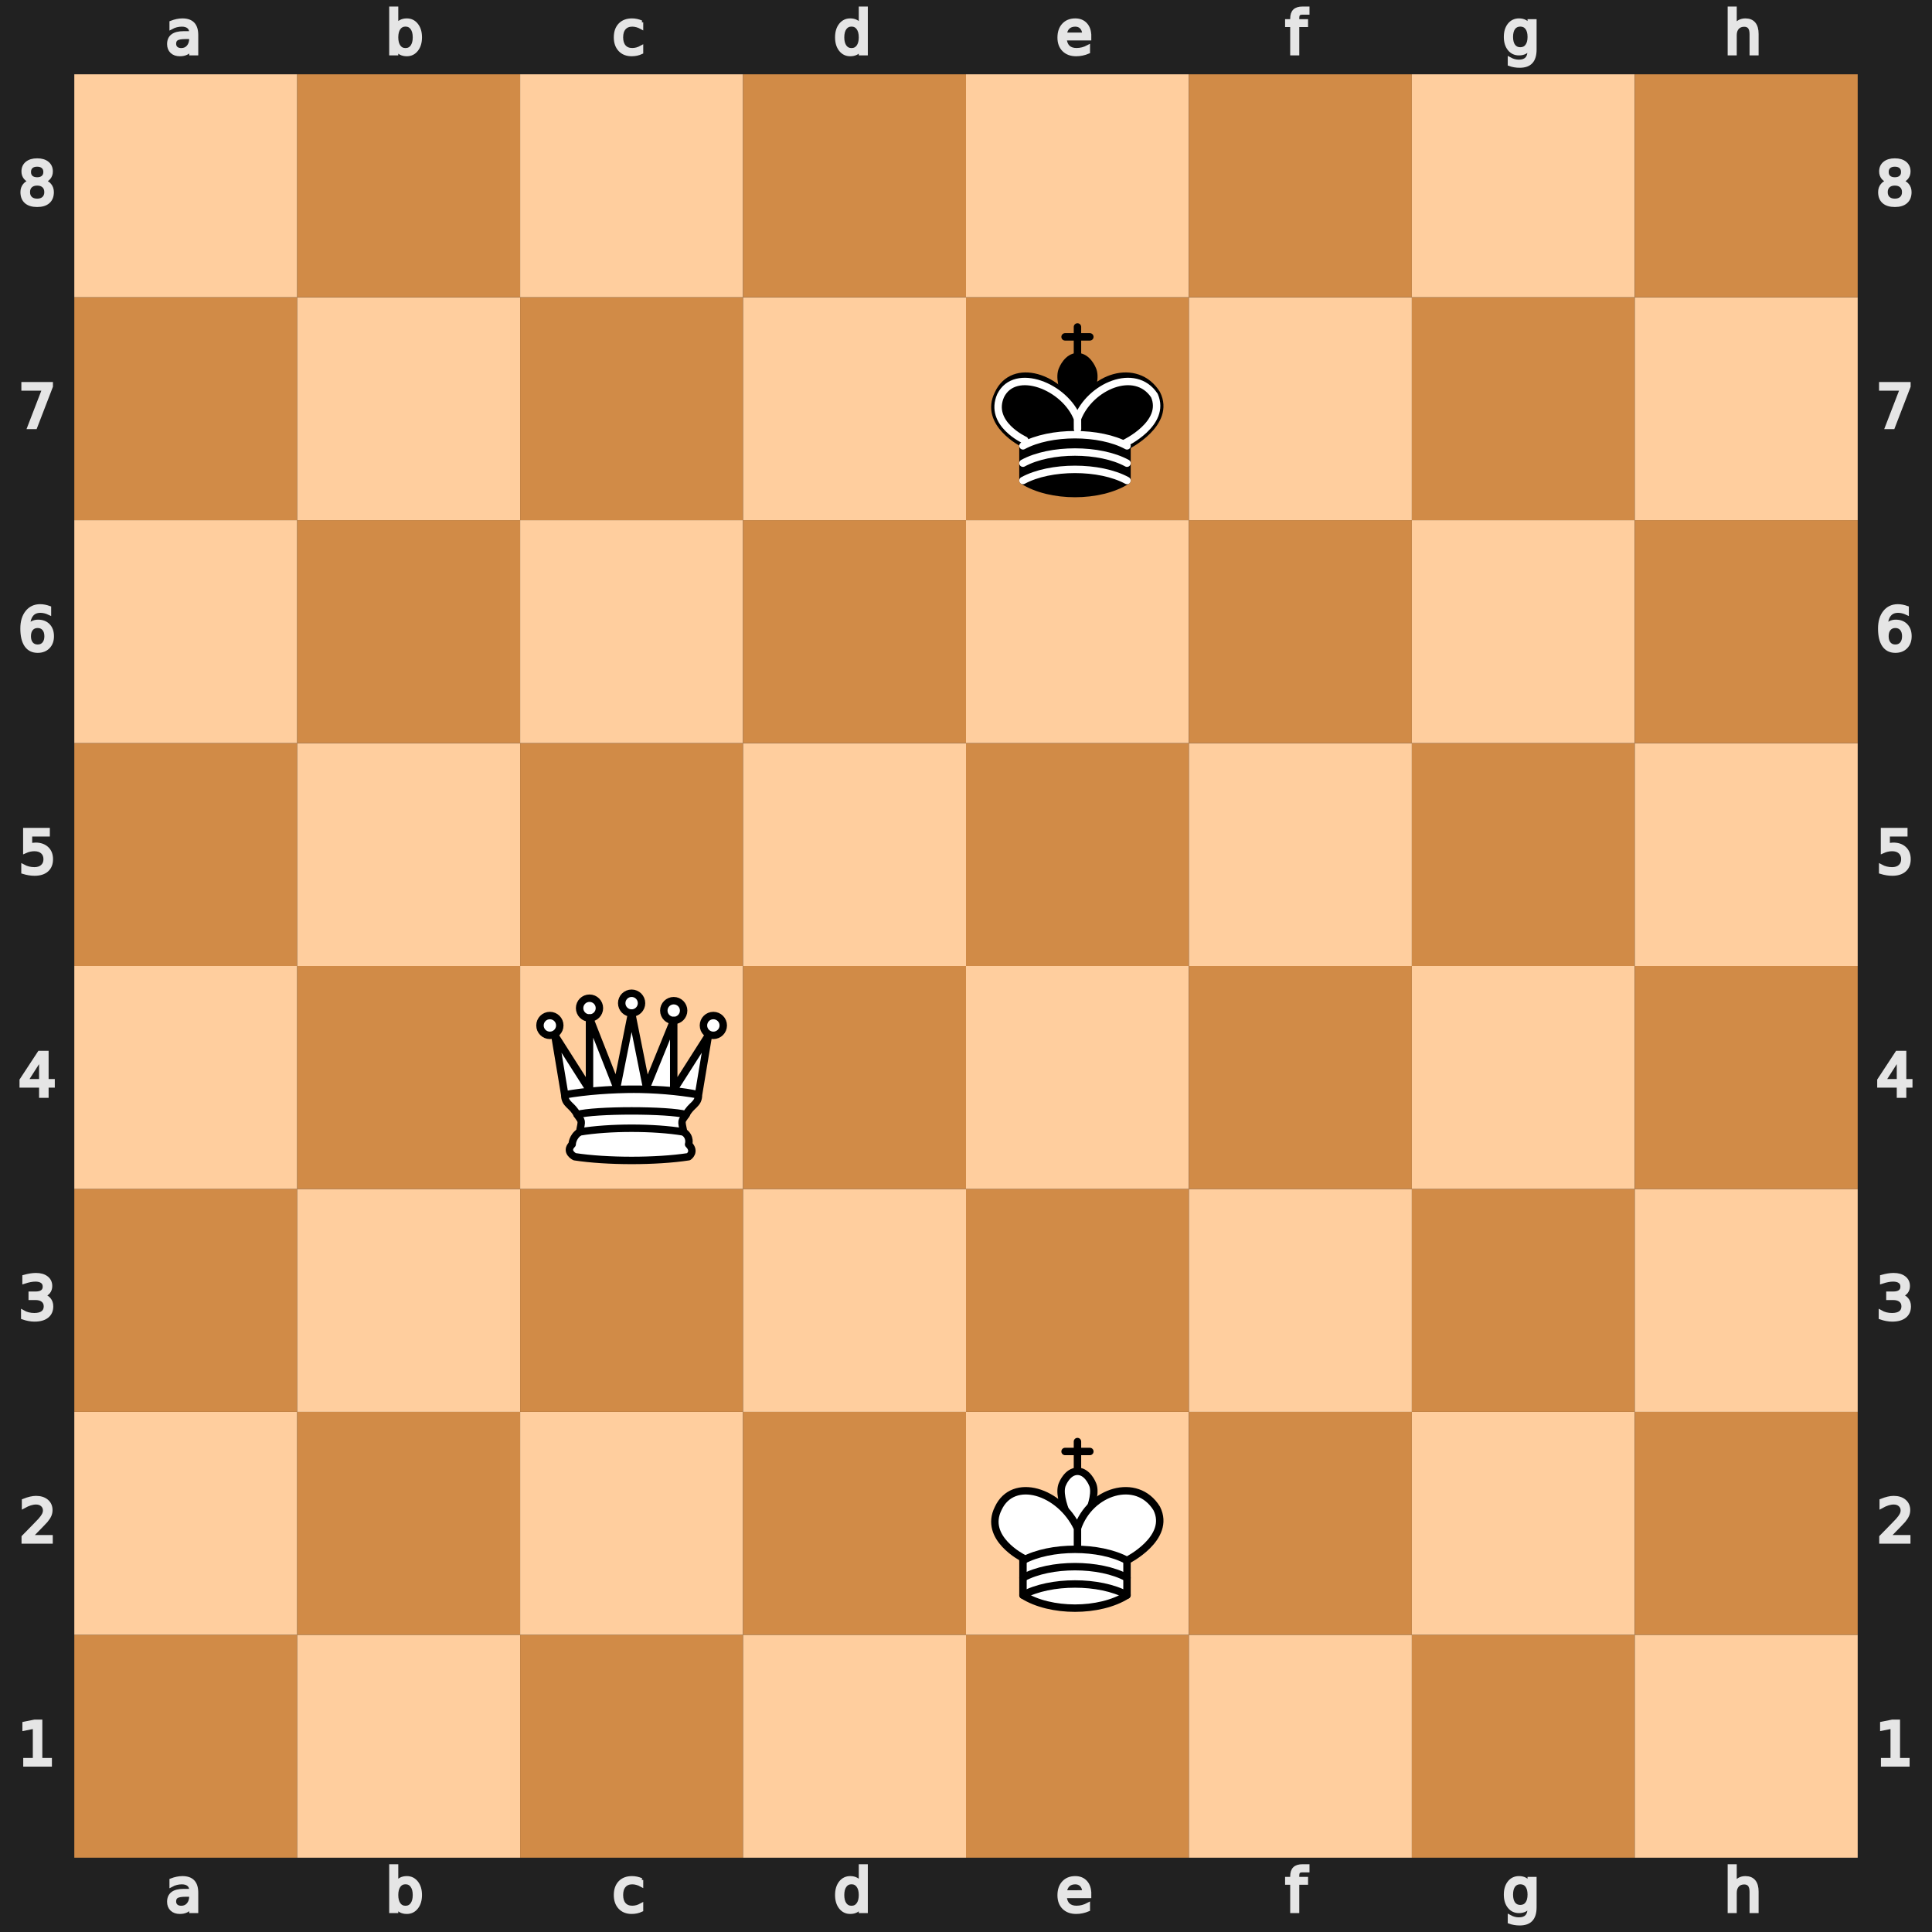
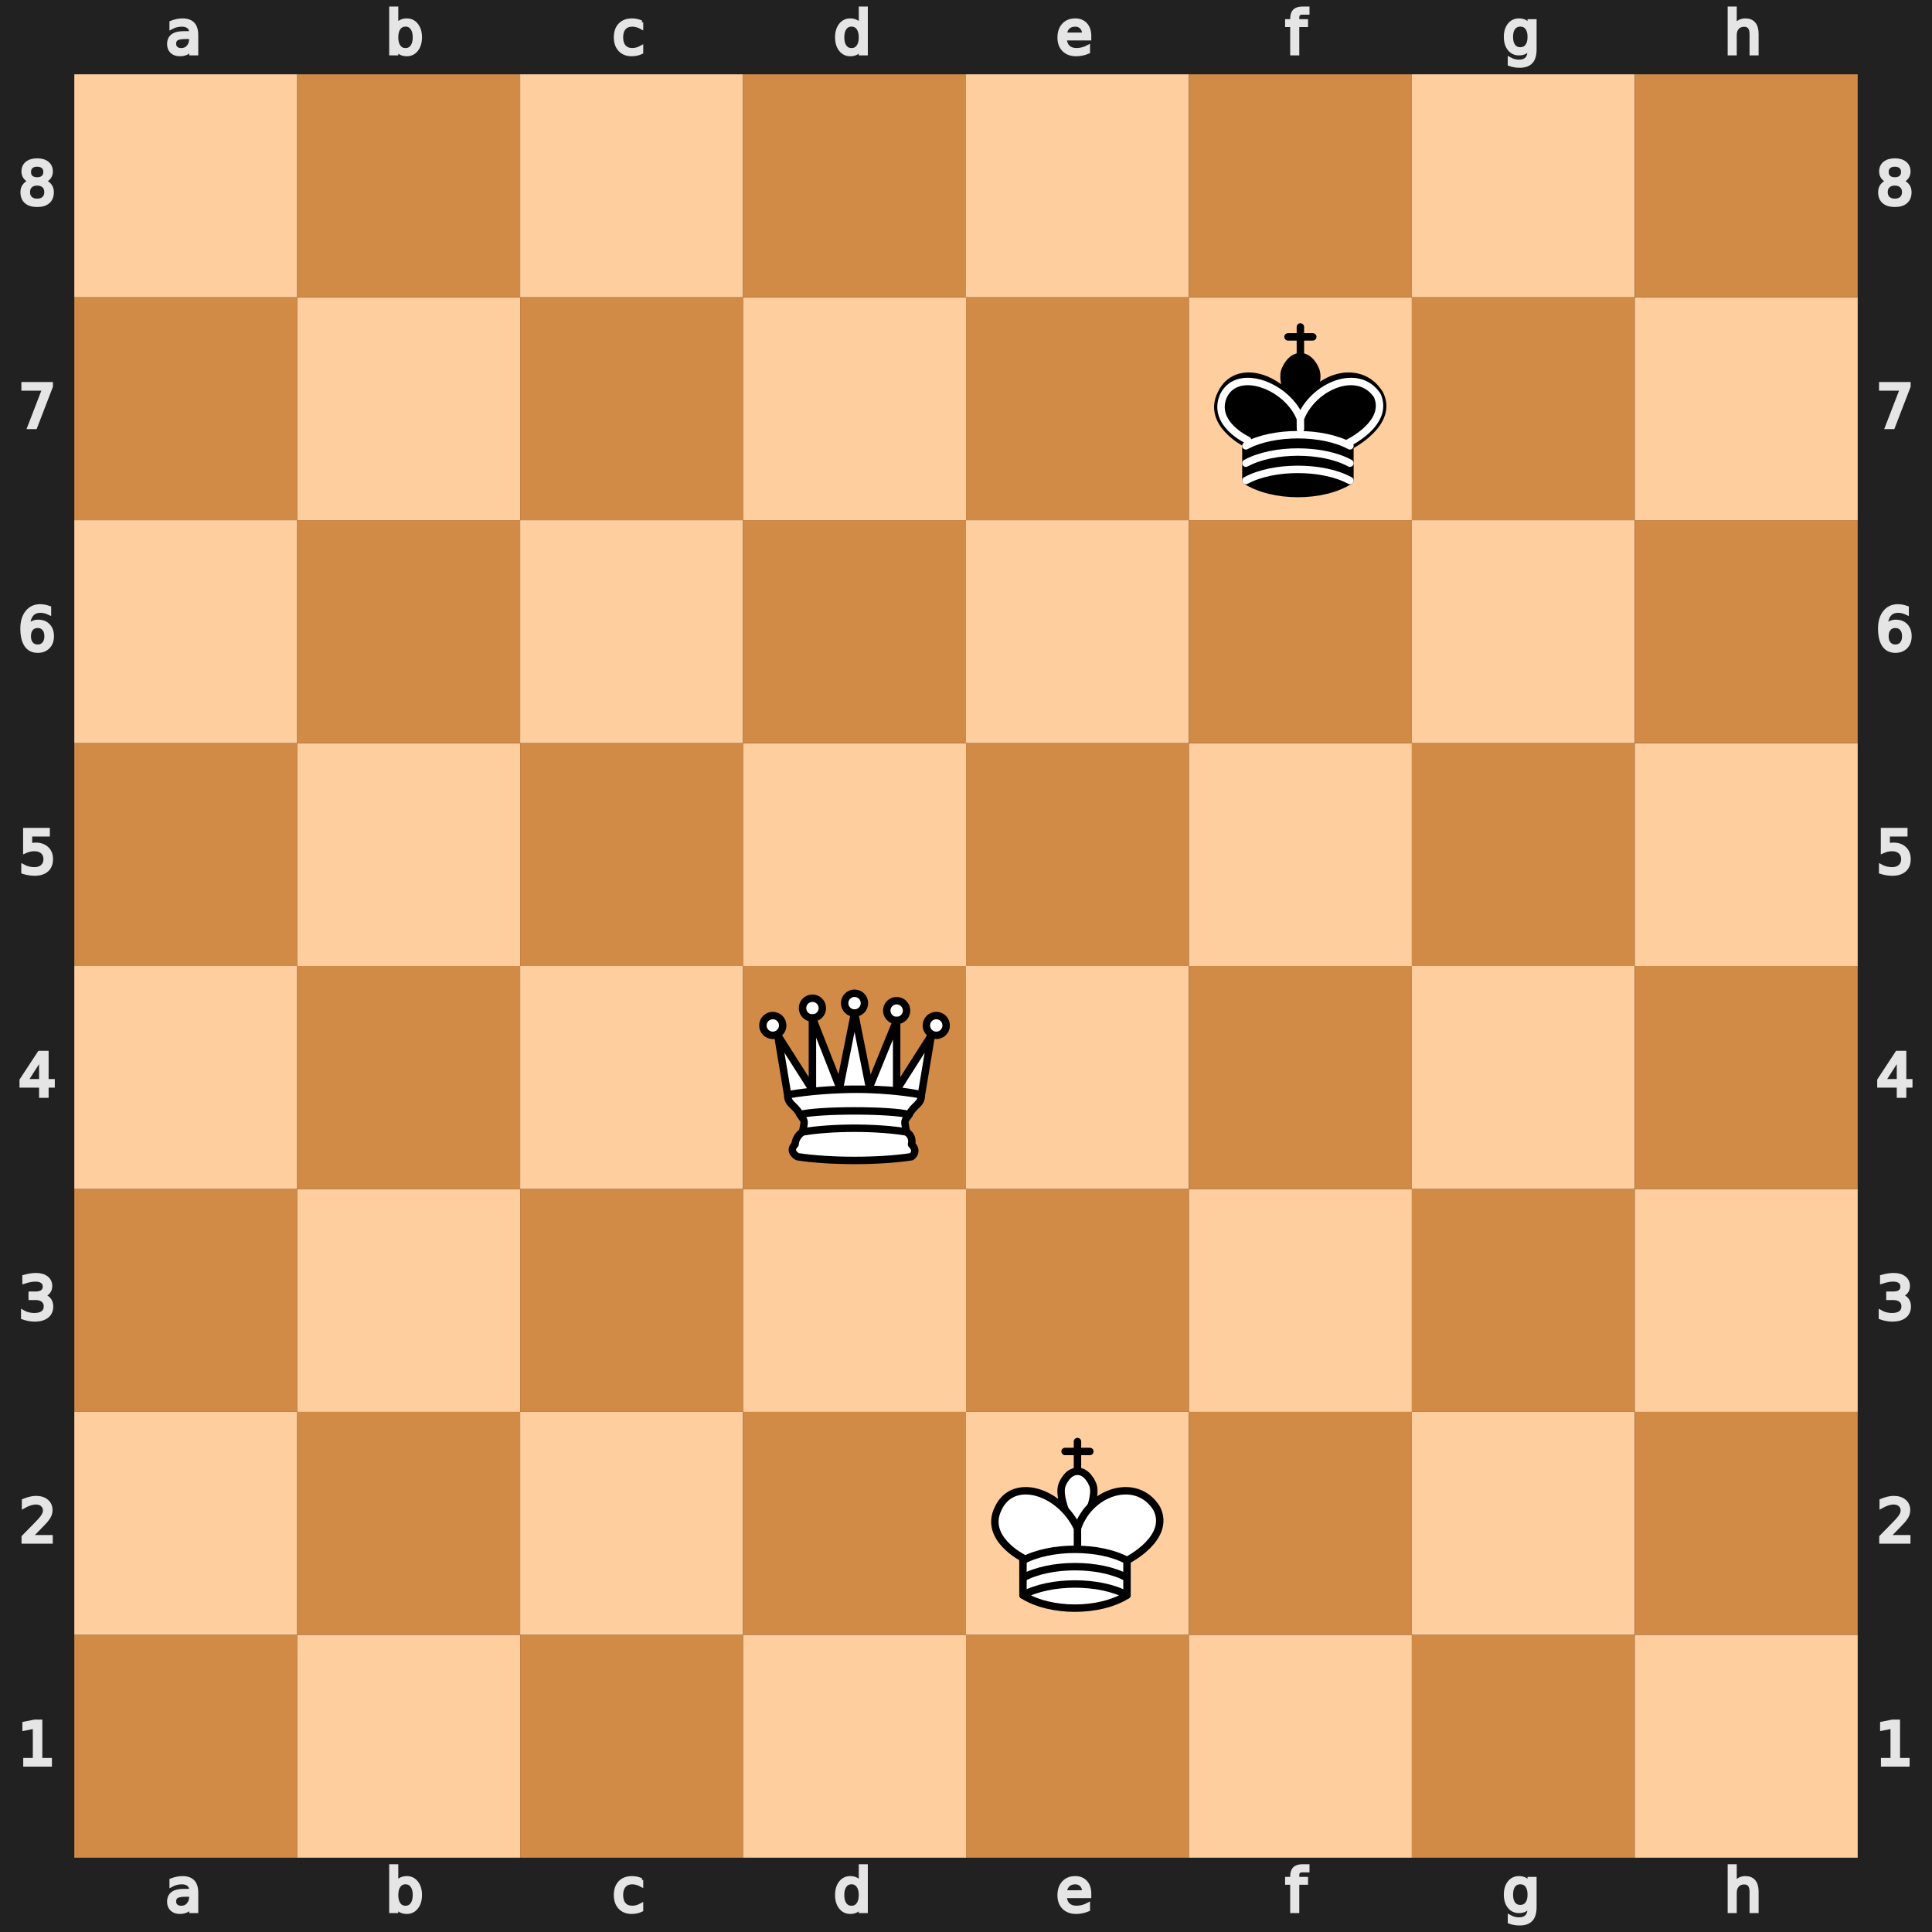
<svg xmlns="http://www.w3.org/2000/svg" xmlns:xlink="http://www.w3.org/1999/xlink" version="1.2" baseProfile="tiny" viewBox="0 0 390 390">
  <defs>
    <g id="white-queen" class="white queen" fill="#fff" fill-rule="evenodd" stroke="#000" stroke-width="1.5" stroke-linecap="round" stroke-linejoin="round">
      <path d="M8 12a2 2 0 1 1-4 0 2 2 0 1 1 4 0zM24.5 7.5a2 2 0 1 1-4 0 2 2 0 1 1 4 0zM41 12a2 2 0 1 1-4 0 2 2 0 1 1 4 0zM16 8.5a2 2 0 1 1-4 0 2 2 0 1 1 4 0zM33 9a2 2 0 1 1-4 0 2 2 0 1 1 4 0z" />
      <path d="M9 26c8.5-1.5 21-1.5 27 0l2-12-7 11V11l-5.5 13.5-3-15-3 15-5.5-14V25L7 14l2 12zM9 26c0 2 1.5 2 2.5 4 1 1.5 1 1 .5 3.5-1.5 1-1.5 2.5-1.5 2.5-1.5 1.5.5 2.5.5 2.5 6.5 1 16.5 1 23 0 0 0 1.5-1 0-2.5 0 0 .5-1.5-1-2.5-.5-2.5-.5-2 .5-3.5 1-2 2.5-2 2.5-4-8.5-1.5-18.5-1.5-27 0z" stroke-linecap="butt" />
      <path d="M11.5 30c3.5-1 18.5-1 22 0M12 33.5c6-1 15-1 21 0" fill="none" />
    </g>
    <g id="white-king" class="white king" fill="none" fill-rule="evenodd" stroke="#000" stroke-width="1.5" stroke-linecap="round" stroke-linejoin="round">
      <path d="M22.5 11.63V6M20 8h5" stroke-linejoin="miter" />
      <path d="M22.5 25s4.5-7.5 3-10.5c0 0-1-2.5-3-2.5s-3 2.5-3 2.5c-1.5 3 3 10.5 3 10.5" fill="#fff" stroke-linecap="butt" stroke-linejoin="miter" />
      <path d="M11.5 37c5.5 3.5 15.5 3.5 21 0v-7s9-4.5 6-10.5c-4-6.5-13.5-3.5-16 4V27v-3.5c-3.5-7.5-13-10.5-16-4-3 6 5 10 5 10V37z" fill="#fff" />
      <path d="M11.5 30c5.5-3 15.5-3 21 0m-21 3.5c5.5-3 15.5-3 21 0m-21 3.5c5.5-3 15.5-3 21 0" />
    </g>
    <g id="black-king" class="black king" fill="none" fill-rule="evenodd" stroke="#000" stroke-width="1.5" stroke-linecap="round" stroke-linejoin="round">
      <path d="M22.5 11.63V6" stroke-linejoin="miter" />
      <path d="M22.5 25s4.5-7.5 3-10.5c0 0-1-2.5-3-2.5s-3 2.5-3 2.5c-1.5 3 3 10.5 3 10.5" fill="#000" stroke-linecap="butt" stroke-linejoin="miter" />
      <path d="M11.5 37c5.5 3.5 15.5 3.5 21 0v-7s9-4.5 6-10.5c-4-6.5-13.5-3.5-16 4V27v-3.5c-3.5-7.5-13-10.5-16-4-3 6 5 10 5 10V37z" fill="#000" />
      <path d="M20 8h5" stroke-linejoin="miter" />
      <path d="M32 29.5s8.5-4 6.03-9.65C34.15 14 25 18 22.5 24.5l.01 2.1-.01-2.1C20 18 9.906 14 6.997 19.85c-2.497 5.65 4.853 9 4.853 9M11.5 30c5.5-3 15.5-3 21 0m-21 3.5c5.5-3 15.5-3 21 0m-21 3.5c5.5-3 15.5-3 21 0" stroke="#fff" />
    </g>
  </defs>
  <rect x="0" y="0" width="390" height="390" fill="#212121" />
  <g transform="translate(20, 0) scale(0.75, 0.75)" fill="#e5e5e5" stroke="#e5e5e5">
    <path d="M23.328 10.016q-1.742 0-2.414.398-.672.398-.672 1.36 0 .765.5 1.218.508.445 1.375.445 1.196 0 1.914-.843.727-.852.727-2.258v-.32zm2.867-.594v4.992h-1.437v-1.328q-.492.797-1.227 1.18-.734.375-1.797.375-1.343 0-2.14-.75-.79-.758-.79-2.024 0-1.476.985-2.226.992-.75 2.953-.75h2.016V8.75q0-.992-.656-1.531-.649-.547-1.829-.547-.75 0-1.46.18-.711.18-1.368.539V6.062q.79-.304 1.532-.453.742-.156 1.445-.156 1.898 0 2.836.984.937.985.937 2.985z" />
  </g>
  <g transform="translate(20, 375) scale(0.75, 0.75)" fill="#e5e5e5" stroke="#e5e5e5">
    <path d="M23.328 10.016q-1.742 0-2.414.398-.672.398-.672 1.36 0 .765.5 1.218.508.445 1.375.445 1.196 0 1.914-.843.727-.852.727-2.258v-.32zm2.867-.594v4.992h-1.437v-1.328q-.492.797-1.227 1.18-.734.375-1.797.375-1.343 0-2.14-.75-.79-.758-.79-2.024 0-1.476.985-2.226.992-.75 2.953-.75h2.016V8.75q0-.992-.656-1.531-.649-.547-1.829-.547-.75 0-1.46.18-.711.18-1.368.539V6.062q.79-.304 1.532-.453.742-.156 1.445-.156 1.898 0 2.836.984.937.985.937 2.985z" />
  </g>
  <g transform="translate(65, 0) scale(0.75, 0.75)" fill="#e5e5e5" stroke="#e5e5e5">
    <path d="M24.922 10.047q0-1.586-.656-2.485-.649-.906-1.79-.906-1.14 0-1.796.906-.649.899-.649 2.485 0 1.586.649 2.492.656.898 1.797.898 1.14 0 1.789-.898.656-.906.656-2.492zm-4.89-3.055q.452-.781 1.14-1.156.695-.383 1.656-.383 1.594 0 2.586 1.266 1 1.265 1 3.328 0 2.062-1 3.328-.992 1.266-2.586 1.266-.96 0-1.656-.375-.688-.383-1.14-1.164v1.312h-1.446V2.258h1.445z" />
  </g>
  <g transform="translate(65, 375) scale(0.75, 0.75)" fill="#e5e5e5" stroke="#e5e5e5">
    <path d="M24.922 10.047q0-1.586-.656-2.485-.649-.906-1.79-.906-1.14 0-1.796.906-.649.899-.649 2.485 0 1.586.649 2.492.656.898 1.797.898 1.14 0 1.789-.898.656-.906.656-2.492zm-4.89-3.055q.452-.781 1.14-1.156.695-.383 1.656-.383 1.594 0 2.586 1.266 1 1.265 1 3.328 0 2.062-1 3.328-.992 1.266-2.586 1.266-.96 0-1.656-.375-.688-.383-1.14-1.164v1.312h-1.446V2.258h1.445z" />
  </g>
  <g transform="translate(110, 0) scale(0.75, 0.75)" fill="#e5e5e5" stroke="#e5e5e5">
    <path d="M25.96 6v1.344q-.608-.336-1.226-.5-.609-.172-1.234-.172-1.398 0-2.172.89-.773.883-.773 2.485 0 1.601.773 2.492.774.883 2.172.883.625 0 1.234-.164.618-.172 1.227-.508v1.328q-.602.281-1.25.422-.64.14-1.367.14-1.977 0-3.14-1.242-1.165-1.242-1.165-3.351 0-2.14 1.172-3.367 1.18-1.227 3.227-1.227.664 0 1.296.14.633.134 1.227.407z" />
  </g>
  <g transform="translate(110, 375) scale(0.75, 0.75)" fill="#e5e5e5" stroke="#e5e5e5">
    <path d="M25.96 6v1.344q-.608-.336-1.226-.5-.609-.172-1.234-.172-1.398 0-2.172.89-.773.883-.773 2.485 0 1.601.773 2.492.774.883 2.172.883.625 0 1.234-.164.618-.172 1.227-.508v1.328q-.602.281-1.25.422-.64.14-1.367.14-1.977 0-3.14-1.242-1.165-1.242-1.165-3.351 0-2.14 1.172-3.367 1.18-1.227 3.227-1.227.664 0 1.296.14.633.134 1.227.407z" />
  </g>
  <g transform="translate(155, 0) scale(0.75, 0.75)" fill="#e5e5e5" stroke="#e5e5e5">
    <path d="M24.973 6.992V2.258h1.437v12.156h-1.437v-1.312q-.453.78-1.149 1.164-.687.375-1.656.375-1.586 0-2.586-1.266-.992-1.266-.992-3.328 0-2.063.992-3.328 1-1.266 2.586-1.266.969 0 1.656.383.696.375 1.149 1.156zm-4.899 3.055q0 1.586.649 2.492.656.898 1.797.898 1.14 0 1.796-.898.657-.906.657-2.492 0-1.586-.657-2.485-.656-.906-1.796-.906-1.141 0-1.797.906-.649.899-.649 2.485z" />
  </g>
  <g transform="translate(155, 375) scale(0.75, 0.75)" fill="#e5e5e5" stroke="#e5e5e5">
    <path d="M24.973 6.992V2.258h1.437v12.156h-1.437v-1.312q-.453.78-1.149 1.164-.687.375-1.656.375-1.586 0-2.586-1.266-.992-1.266-.992-3.328 0-2.063.992-3.328 1-1.266 2.586-1.266.969 0 1.656.383.696.375 1.149 1.156zm-4.899 3.055q0 1.586.649 2.492.656.898 1.797.898 1.14 0 1.796-.898.657-.906.657-2.492 0-1.586-.657-2.485-.656-.906-1.796-.906-1.141 0-1.797.906-.649.899-.649 2.485z" />
  </g>
  <g transform="translate(200, 0) scale(0.75, 0.75)" fill="#e5e5e5" stroke="#e5e5e5">
    <path d="M26.555 9.68v.703h-6.61q.094 1.484.89 2.265.806.774 2.235.774.828 0 1.602-.203.781-.203 1.547-.61v1.36q-.774.328-1.586.5-.813.172-1.649.172-2.093 0-3.32-1.22-1.219-1.218-1.219-3.296 0-2.148 1.157-3.406 1.164-1.266 3.132-1.266 1.766 0 2.79 1.14 1.03 1.134 1.03 3.087zm-1.438-.422q-.015-1.18-.664-1.883-.64-.703-1.703-.703-1.203 0-1.93.68-.718.68-.828 1.914z" />
  </g>
  <g transform="translate(200, 375) scale(0.75, 0.75)" fill="#e5e5e5" stroke="#e5e5e5">
    <path d="M26.555 9.68v.703h-6.61q.094 1.484.89 2.265.806.774 2.235.774.828 0 1.602-.203.781-.203 1.547-.61v1.36q-.774.328-1.586.5-.813.172-1.649.172-2.093 0-3.32-1.22-1.219-1.218-1.219-3.296 0-2.148 1.157-3.406 1.164-1.266 3.132-1.266 1.766 0 2.79 1.14 1.03 1.134 1.03 3.087zm-1.438-.422q-.015-1.18-.664-1.883-.64-.703-1.703-.703-1.203 0-1.93.68-.718.68-.828 1.914z" />
  </g>
  <g transform="translate(245, 0) scale(0.75, 0.75)" fill="#e5e5e5" stroke="#e5e5e5">
    <path d="M25.285 2.258v1.195H23.91q-.773 0-1.078.313-.297.312-.297 1.125v.773h2.367v1.117h-2.367v7.633H21.09V6.781h-1.375V5.664h1.375v-.61q0-1.46.68-2.124.68-.672 2.156-.672z" />
  </g>
  <g transform="translate(245, 375) scale(0.75, 0.75)" fill="#e5e5e5" stroke="#e5e5e5">
    <path d="M25.285 2.258v1.195H23.91q-.773 0-1.078.313-.297.312-.297 1.125v.773h2.367v1.117h-2.367v7.633H21.09V6.781h-1.375V5.664h1.375v-.61q0-1.46.68-2.124.68-.672 2.156-.672z" />
  </g>
  <g transform="translate(290, 0) scale(0.75, 0.75)" fill="#e5e5e5" stroke="#e5e5e5">
    <path d="M24.973 9.937q0-1.562-.649-2.421-.64-.86-1.804-.86-1.157 0-1.805.86-.64.859-.64 2.421 0 1.555.64 2.415.648.859 1.805.859 1.164 0 1.804-.86.649-.859.649-2.414zm1.437 3.391q0 2.234-.992 3.32-.992 1.094-3.04 1.094-.757 0-1.429-.117-.672-.11-1.304-.344v-1.398q.632.344 1.25.508.617.164 1.257.164 1.414 0 2.118-.743.703-.734.703-2.226v-.711q-.446.773-1.141 1.156-.695.383-1.664.383-1.61 0-2.594-1.227-.984-1.226-.984-3.25 0-2.03.984-3.257.985-1.227 2.594-1.227.969 0 1.664.383t1.14 1.156V5.664h1.438z" />
  </g>
  <g transform="translate(290, 375) scale(0.75, 0.75)" fill="#e5e5e5" stroke="#e5e5e5">
    <path d="M24.973 9.937q0-1.562-.649-2.421-.64-.86-1.804-.86-1.157 0-1.805.86-.64.859-.64 2.421 0 1.555.64 2.415.648.859 1.805.859 1.164 0 1.804-.86.649-.859.649-2.414zm1.437 3.391q0 2.234-.992 3.32-.992 1.094-3.04 1.094-.757 0-1.429-.117-.672-.11-1.304-.344v-1.398q.632.344 1.25.508.617.164 1.257.164 1.414 0 2.118-.743.703-.734.703-2.226v-.711q-.446.773-1.141 1.156-.695.383-1.664.383-1.61 0-2.594-1.227-.984-1.226-.984-3.25 0-2.03.984-3.257.985-1.227 2.594-1.227.969 0 1.664.383t1.14 1.156V5.664h1.438z" />
  </g>
  <g transform="translate(335, 0) scale(0.75, 0.75)" fill="#e5e5e5" stroke="#e5e5e5">
    <path d="M26.164 9.133v5.281h-1.437V9.18q0-1.243-.485-1.86-.484-.617-1.453-.617-1.164 0-1.836.742-.672.742-.672 2.024v4.945h-1.445V2.258h1.445v4.765q.516-.789 1.211-1.18.703-.39 1.617-.39 1.508 0 2.282.938.773.93.773 2.742z" />
  </g>
  <g transform="translate(335, 375) scale(0.75, 0.75)" fill="#e5e5e5" stroke="#e5e5e5">
    <path d="M26.164 9.133v5.281h-1.437V9.18q0-1.243-.485-1.86-.484-.617-1.453-.617-1.164 0-1.836.742-.672.742-.672 2.024v4.945h-1.445V2.258h1.445v4.765q.516-.789 1.211-1.18.703-.39 1.617-.39 1.508 0 2.282.938.773.93.773 2.742z" />
  </g>
  <g transform="translate(0, 335) scale(0.75, 0.75)" fill="#e5e5e5" stroke="#e5e5e5">
    <path d="M6.754 26.996h2.578v-8.898l-2.805.562v-1.437l2.79-.563h1.578v10.336h2.578v1.328h-6.72z" />
  </g>
  <g transform="translate(375, 335) scale(0.75, 0.75)" fill="#e5e5e5" stroke="#e5e5e5">
    <path d="M6.754 26.996h2.578v-8.898l-2.805.562v-1.437l2.79-.563h1.578v10.336h2.578v1.328h-6.72z" />
  </g>
  <g transform="translate(0, 290) scale(0.75, 0.75)" fill="#e5e5e5" stroke="#e5e5e5">
    <path d="M8.195 26.996h5.508v1.328H6.297v-1.328q.898-.93 2.445-2.492 1.555-1.57 1.953-2.024.758-.851 1.055-1.437.305-.594.305-1.164 0-.93-.657-1.516-.648-.586-1.695-.586-.742 0-1.57.258-.82.258-1.758.781v-1.593q.953-.383 1.781-.578.828-.196 1.516-.196 1.812 0 2.89.906 1.079.907 1.079 2.422 0 .72-.274 1.368-.265.64-.976 1.515-.196.227-1.243 1.313-1.046 1.078-2.953 3.023z" />
  </g>
  <g transform="translate(375, 290) scale(0.75, 0.75)" fill="#e5e5e5" stroke="#e5e5e5">
    <path d="M8.195 26.996h5.508v1.328H6.297v-1.328q.898-.93 2.445-2.492 1.555-1.57 1.953-2.024.758-.851 1.055-1.437.305-.594.305-1.164 0-.93-.657-1.516-.648-.586-1.695-.586-.742 0-1.57.258-.82.258-1.758.781v-1.593q.953-.383 1.781-.578.828-.196 1.516-.196 1.812 0 2.89.906 1.079.907 1.079 2.422 0 .72-.274 1.368-.265.64-.976 1.515-.196.227-1.243 1.313-1.046 1.078-2.953 3.023z" />
  </g>
  <g transform="translate(0, 245) scale(0.75, 0.75)" fill="#e5e5e5" stroke="#e5e5e5">
    <path d="M11.434 22.035q1.132.242 1.765 1.008.64.766.64 1.89 0 1.727-1.187 2.672-1.187.946-3.375.946-.734 0-1.515-.149-.774-.14-1.602-.43V26.45q.656.383 1.438.578.78.196 1.632.196 1.485 0 2.258-.586.782-.586.782-1.703 0-1.032-.727-1.61-.719-.586-2.008-.586h-1.36v-1.297h1.423q1.164 0 1.78-.46.618-.47.618-1.344 0-.899-.64-1.375-.633-.485-1.82-.485-.65 0-1.391.141-.743.14-1.633.437V16.95q.898-.25 1.68-.375.788-.125 1.484-.125 1.797 0 2.844.82 1.046.813 1.046 2.204 0 .968-.554 1.64-.555.664-1.578.922z" />
  </g>
  <g transform="translate(375, 245) scale(0.75, 0.75)" fill="#e5e5e5" stroke="#e5e5e5">
    <path d="M11.434 22.035q1.132.242 1.765 1.008.64.766.64 1.89 0 1.727-1.187 2.672-1.187.946-3.375.946-.734 0-1.515-.149-.774-.14-1.602-.43V26.45q.656.383 1.438.578.78.196 1.632.196 1.485 0 2.258-.586.782-.586.782-1.703 0-1.032-.727-1.61-.719-.586-2.008-.586h-1.36v-1.297h1.423q1.164 0 1.78-.46.618-.47.618-1.344 0-.899-.64-1.375-.633-.485-1.82-.485-.65 0-1.391.141-.743.14-1.633.437V16.95q.898-.25 1.68-.375.788-.125 1.484-.125 1.797 0 2.844.82 1.046.813 1.046 2.204 0 .968-.554 1.64-.555.664-1.578.922z" />
  </g>
  <g transform="translate(0, 200) scale(0.75, 0.75)" fill="#e5e5e5" stroke="#e5e5e5">
    <path d="M11.016 18.035L7.03 24.262h3.985zm-.414-1.375h1.984v7.602h1.664v1.312h-1.664v2.75h-1.57v-2.75H5.75v-1.523z" />
  </g>
  <g transform="translate(375, 200) scale(0.75, 0.75)" fill="#e5e5e5" stroke="#e5e5e5">
    <path d="M11.016 18.035L7.03 24.262h3.985zm-.414-1.375h1.984v7.602h1.664v1.312h-1.664v2.75h-1.57v-2.75H5.75v-1.523z" />
  </g>
  <g transform="translate(0, 155) scale(0.75, 0.75)" fill="#e5e5e5" stroke="#e5e5e5">
    <path d="M6.719 16.66h6.195v1.328h-4.75v2.86q.344-.118.688-.172.343-.063.687-.063 1.953 0 3.094 1.07 1.14 1.07 1.14 2.899 0 1.883-1.171 2.93-1.172 1.039-3.305 1.039-.735 0-1.5-.125-.758-.125-1.57-.375v-1.586q.703.383 1.453.57.75.188 1.586.188 1.351 0 2.14-.711.79-.711.79-1.93 0-1.219-.79-1.93-.789-.71-2.14-.71-.633 0-1.266.14-.625.14-1.281.438z" />
  </g>
  <g transform="translate(375, 155) scale(0.75, 0.75)" fill="#e5e5e5" stroke="#e5e5e5">
    <path d="M6.719 16.66h6.195v1.328h-4.75v2.86q.344-.118.688-.172.343-.063.687-.063 1.953 0 3.094 1.07 1.14 1.07 1.14 2.899 0 1.883-1.171 2.93-1.172 1.039-3.305 1.039-.735 0-1.5-.125-.758-.125-1.57-.375v-1.586q.703.383 1.453.57.75.188 1.586.188 1.351 0 2.14-.711.79-.711.79-1.93 0-1.219-.79-1.93-.789-.71-2.14-.71-.633 0-1.266.14-.625.14-1.281.438z" />
  </g>
  <g transform="translate(0, 110) scale(0.75, 0.75)" fill="#e5e5e5" stroke="#e5e5e5">
    <path d="M10.137 21.863q-1.063 0-1.688.727-.617.726-.617 1.992 0 1.258.617 1.992.625.727 1.688.727 1.062 0 1.68-.727.624-.734.624-1.992 0-1.266-.625-1.992-.617-.727-1.68-.727zm3.133-4.945v1.437q-.594-.28-1.204-.43-.601-.148-1.195-.148-1.562 0-2.39 1.055-.82 1.055-.938 3.188.46-.68 1.156-1.04.696-.367 1.531-.367 1.758 0 2.774 1.07 1.023 1.063 1.023 2.899 0 1.797-1.062 2.883-1.063 1.086-2.828 1.086-2.024 0-3.094-1.547-1.07-1.555-1.07-4.5 0-2.766 1.312-4.406 1.313-1.649 3.524-1.649.593 0 1.195.117.61.118 1.266.352z" />
  </g>
  <g transform="translate(375, 110) scale(0.75, 0.75)" fill="#e5e5e5" stroke="#e5e5e5">
    <path d="M10.137 21.863q-1.063 0-1.688.727-.617.726-.617 1.992 0 1.258.617 1.992.625.727 1.688.727 1.062 0 1.68-.727.624-.734.624-1.992 0-1.266-.625-1.992-.617-.727-1.68-.727zm3.133-4.945v1.437q-.594-.28-1.204-.43-.601-.148-1.195-.148-1.562 0-2.39 1.055-.82 1.055-.938 3.188.46-.68 1.156-1.04.696-.367 1.531-.367 1.758 0 2.774 1.07 1.023 1.063 1.023 2.899 0 1.797-1.062 2.883-1.063 1.086-2.828 1.086-2.024 0-3.094-1.547-1.07-1.555-1.07-4.5 0-2.766 1.312-4.406 1.313-1.649 3.524-1.649.593 0 1.195.117.61.118 1.266.352z" />
  </g>
  <g transform="translate(0, 65) scale(0.75, 0.75)" fill="#e5e5e5" stroke="#e5e5e5">
    <path d="M6.25 16.66h7.5v.672L9.516 28.324H7.867l3.985-10.336H6.25z" />
  </g>
  <g transform="translate(375, 65) scale(0.75, 0.75)" fill="#e5e5e5" stroke="#e5e5e5">
    <path d="M6.25 16.66h7.5v.672L9.516 28.324H7.867l3.985-10.336H6.25z" />
  </g>
  <g transform="translate(0, 20) scale(0.75, 0.75)" fill="#e5e5e5" stroke="#e5e5e5">
    <path d="M10 22.785q-1.125 0-1.773.602-.641.601-.641 1.656t.64 1.656q.649.602 1.774.602t1.773-.602q.649-.61.649-1.656 0-1.055-.649-1.656-.64-.602-1.773-.602zm-1.578-.672q-1.016-.25-1.586-.945-.563-.695-.563-1.695 0-1.399.993-2.211 1-.813 2.734-.813 1.742 0 2.734.813.993.812.993 2.21 0 1-.57 1.696-.563.695-1.571.945 1.14.266 1.773 1.04.641.773.641 1.89 0 1.695-1.04 2.602-1.03.906-2.96.906t-2.969-.906Q6 26.738 6 25.043q0-1.117.64-1.89.641-.774 1.782-1.04zm-.578-2.492q0 .906.562 1.414.57.508 1.594.508 1.016 0 1.586-.508.578-.508.578-1.414 0-.906-.578-1.414-.57-.508-1.586-.508-1.023 0-1.594.508-.562.508-.562 1.414z" />
  </g>
  <g transform="translate(375, 20) scale(0.75, 0.75)" fill="#e5e5e5" stroke="#e5e5e5">
    <path d="M10 22.785q-1.125 0-1.773.602-.641.601-.641 1.656t.64 1.656q.649.602 1.774.602t1.773-.602q.649-.61.649-1.656 0-1.055-.649-1.656-.64-.602-1.773-.602zm-1.578-.672q-1.016-.25-1.586-.945-.563-.695-.563-1.695 0-1.399.993-2.211 1-.813 2.734-.813 1.742 0 2.734.813.993.812.993 2.21 0 1-.57 1.696-.563.695-1.571.945 1.14.266 1.773 1.04.641.773.641 1.89 0 1.695-1.04 2.602-1.03.906-2.96.906t-2.969-.906Q6 26.738 6 25.043q0-1.117.64-1.89.641-.774 1.782-1.04zm-.578-2.492q0 .906.562 1.414.57.508 1.594.508 1.016 0 1.586-.508.578-.508.578-1.414 0-.906-.578-1.414-.57-.508-1.586-.508-1.023 0-1.594.508-.562.508-.562 1.414z" />
  </g>
  <rect x="15" y="330" width="45" height="45" class="square dark a1" stroke="none" fill="#d18b47" />
  <rect x="60" y="330" width="45" height="45" class="square light b1" stroke="none" fill="#ffce9e" />
  <rect x="105" y="330" width="45" height="45" class="square dark c1" stroke="none" fill="#d18b47" />
  <rect x="150" y="330" width="45" height="45" class="square light d1" stroke="none" fill="#ffce9e" />
  <rect x="195" y="330" width="45" height="45" class="square dark e1" stroke="none" fill="#d18b47" />
  <rect x="240" y="330" width="45" height="45" class="square light f1" stroke="none" fill="#ffce9e" />
  <rect x="285" y="330" width="45" height="45" class="square dark g1" stroke="none" fill="#d18b47" />
  <rect x="330" y="330" width="45" height="45" class="square light h1" stroke="none" fill="#ffce9e" />
  <rect x="15" y="285" width="45" height="45" class="square light a2" stroke="none" fill="#ffce9e" />
  <rect x="60" y="285" width="45" height="45" class="square dark b2" stroke="none" fill="#d18b47" />
  <rect x="105" y="285" width="45" height="45" class="square light c2" stroke="none" fill="#ffce9e" />
  <rect x="150" y="285" width="45" height="45" class="square dark d2" stroke="none" fill="#d18b47" />
  <rect x="195" y="285" width="45" height="45" class="square light e2" stroke="none" fill="#ffce9e" />
  <rect x="240" y="285" width="45" height="45" class="square dark f2" stroke="none" fill="#d18b47" />
  <rect x="285" y="285" width="45" height="45" class="square light g2" stroke="none" fill="#ffce9e" />
  <rect x="330" y="285" width="45" height="45" class="square dark h2" stroke="none" fill="#d18b47" />
  <rect x="15" y="240" width="45" height="45" class="square dark a3" stroke="none" fill="#d18b47" />
  <rect x="60" y="240" width="45" height="45" class="square light b3" stroke="none" fill="#ffce9e" />
  <rect x="105" y="240" width="45" height="45" class="square dark c3" stroke="none" fill="#d18b47" />
  <rect x="150" y="240" width="45" height="45" class="square light d3" stroke="none" fill="#ffce9e" />
  <rect x="195" y="240" width="45" height="45" class="square dark e3" stroke="none" fill="#d18b47" />
  <rect x="240" y="240" width="45" height="45" class="square light f3" stroke="none" fill="#ffce9e" />
  <rect x="285" y="240" width="45" height="45" class="square dark g3" stroke="none" fill="#d18b47" />
  <rect x="330" y="240" width="45" height="45" class="square light h3" stroke="none" fill="#ffce9e" />
  <rect x="15" y="195" width="45" height="45" class="square light a4" stroke="none" fill="#ffce9e" />
  <rect x="60" y="195" width="45" height="45" class="square dark b4" stroke="none" fill="#d18b47" />
  <rect x="105" y="195" width="45" height="45" class="square light c4" stroke="none" fill="#ffce9e" />
  <rect x="150" y="195" width="45" height="45" class="square dark d4" stroke="none" fill="#d18b47" />
  <rect x="195" y="195" width="45" height="45" class="square light e4" stroke="none" fill="#ffce9e" />
  <rect x="240" y="195" width="45" height="45" class="square dark f4" stroke="none" fill="#d18b47" />
  <rect x="285" y="195" width="45" height="45" class="square light g4" stroke="none" fill="#ffce9e" />
  <rect x="330" y="195" width="45" height="45" class="square dark h4" stroke="none" fill="#d18b47" />
  <rect x="15" y="150" width="45" height="45" class="square dark a5" stroke="none" fill="#d18b47" />
  <rect x="60" y="150" width="45" height="45" class="square light b5" stroke="none" fill="#ffce9e" />
  <rect x="105" y="150" width="45" height="45" class="square dark c5" stroke="none" fill="#d18b47" />
  <rect x="150" y="150" width="45" height="45" class="square light d5" stroke="none" fill="#ffce9e" />
  <rect x="195" y="150" width="45" height="45" class="square dark e5" stroke="none" fill="#d18b47" />
  <rect x="240" y="150" width="45" height="45" class="square light f5" stroke="none" fill="#ffce9e" />
  <rect x="285" y="150" width="45" height="45" class="square dark g5" stroke="none" fill="#d18b47" />
  <rect x="330" y="150" width="45" height="45" class="square light h5" stroke="none" fill="#ffce9e" />
  <rect x="15" y="105" width="45" height="45" class="square light a6" stroke="none" fill="#ffce9e" />
  <rect x="60" y="105" width="45" height="45" class="square dark b6" stroke="none" fill="#d18b47" />
  <rect x="105" y="105" width="45" height="45" class="square light c6" stroke="none" fill="#ffce9e" />
  <rect x="150" y="105" width="45" height="45" class="square dark d6" stroke="none" fill="#d18b47" />
  <rect x="195" y="105" width="45" height="45" class="square light e6" stroke="none" fill="#ffce9e" />
  <rect x="240" y="105" width="45" height="45" class="square dark f6" stroke="none" fill="#d18b47" />
  <rect x="285" y="105" width="45" height="45" class="square light g6" stroke="none" fill="#ffce9e" />
  <rect x="330" y="105" width="45" height="45" class="square dark h6" stroke="none" fill="#d18b47" />
  <rect x="15" y="60" width="45" height="45" class="square dark a7" stroke="none" fill="#d18b47" />
  <rect x="60" y="60" width="45" height="45" class="square light b7" stroke="none" fill="#ffce9e" />
  <rect x="105" y="60" width="45" height="45" class="square dark c7" stroke="none" fill="#d18b47" />
  <rect x="150" y="60" width="45" height="45" class="square light d7" stroke="none" fill="#ffce9e" />
  <rect x="195" y="60" width="45" height="45" class="square dark e7" stroke="none" fill="#d18b47" />
  <rect x="240" y="60" width="45" height="45" class="square light f7" stroke="none" fill="#ffce9e" />
  <rect x="285" y="60" width="45" height="45" class="square dark g7" stroke="none" fill="#d18b47" />
  <rect x="330" y="60" width="45" height="45" class="square light h7" stroke="none" fill="#ffce9e" />
  <rect x="15" y="15" width="45" height="45" class="square light a8" stroke="none" fill="#ffce9e" />
  <rect x="60" y="15" width="45" height="45" class="square dark b8" stroke="none" fill="#d18b47" />
  <rect x="105" y="15" width="45" height="45" class="square light c8" stroke="none" fill="#ffce9e" />
  <rect x="150" y="15" width="45" height="45" class="square dark d8" stroke="none" fill="#d18b47" />
  <rect x="195" y="15" width="45" height="45" class="square light e8" stroke="none" fill="#ffce9e" />
  <rect x="240" y="15" width="45" height="45" class="square dark f8" stroke="none" fill="#d18b47" />
  <rect x="285" y="15" width="45" height="45" class="square light g8" stroke="none" fill="#ffce9e" />
  <rect x="330" y="15" width="45" height="45" class="square dark h8" stroke="none" fill="#d18b47" />
  <use href="#white-king" xlink:href="#white-king" transform="translate(195, 285)" />
-   <use href="#white-queen" xlink:href="#white-queen" transform="translate(105, 195)" />
-   <use href="#black-king" xlink:href="#black-king" transform="translate(195, 60)" />
+   <use href="#white-queen" xlink:href="#white-queen" transform="translate(150, 195)" />
+   <use href="#black-king" xlink:href="#black-king" transform="translate(240, 60)" />
</svg>
